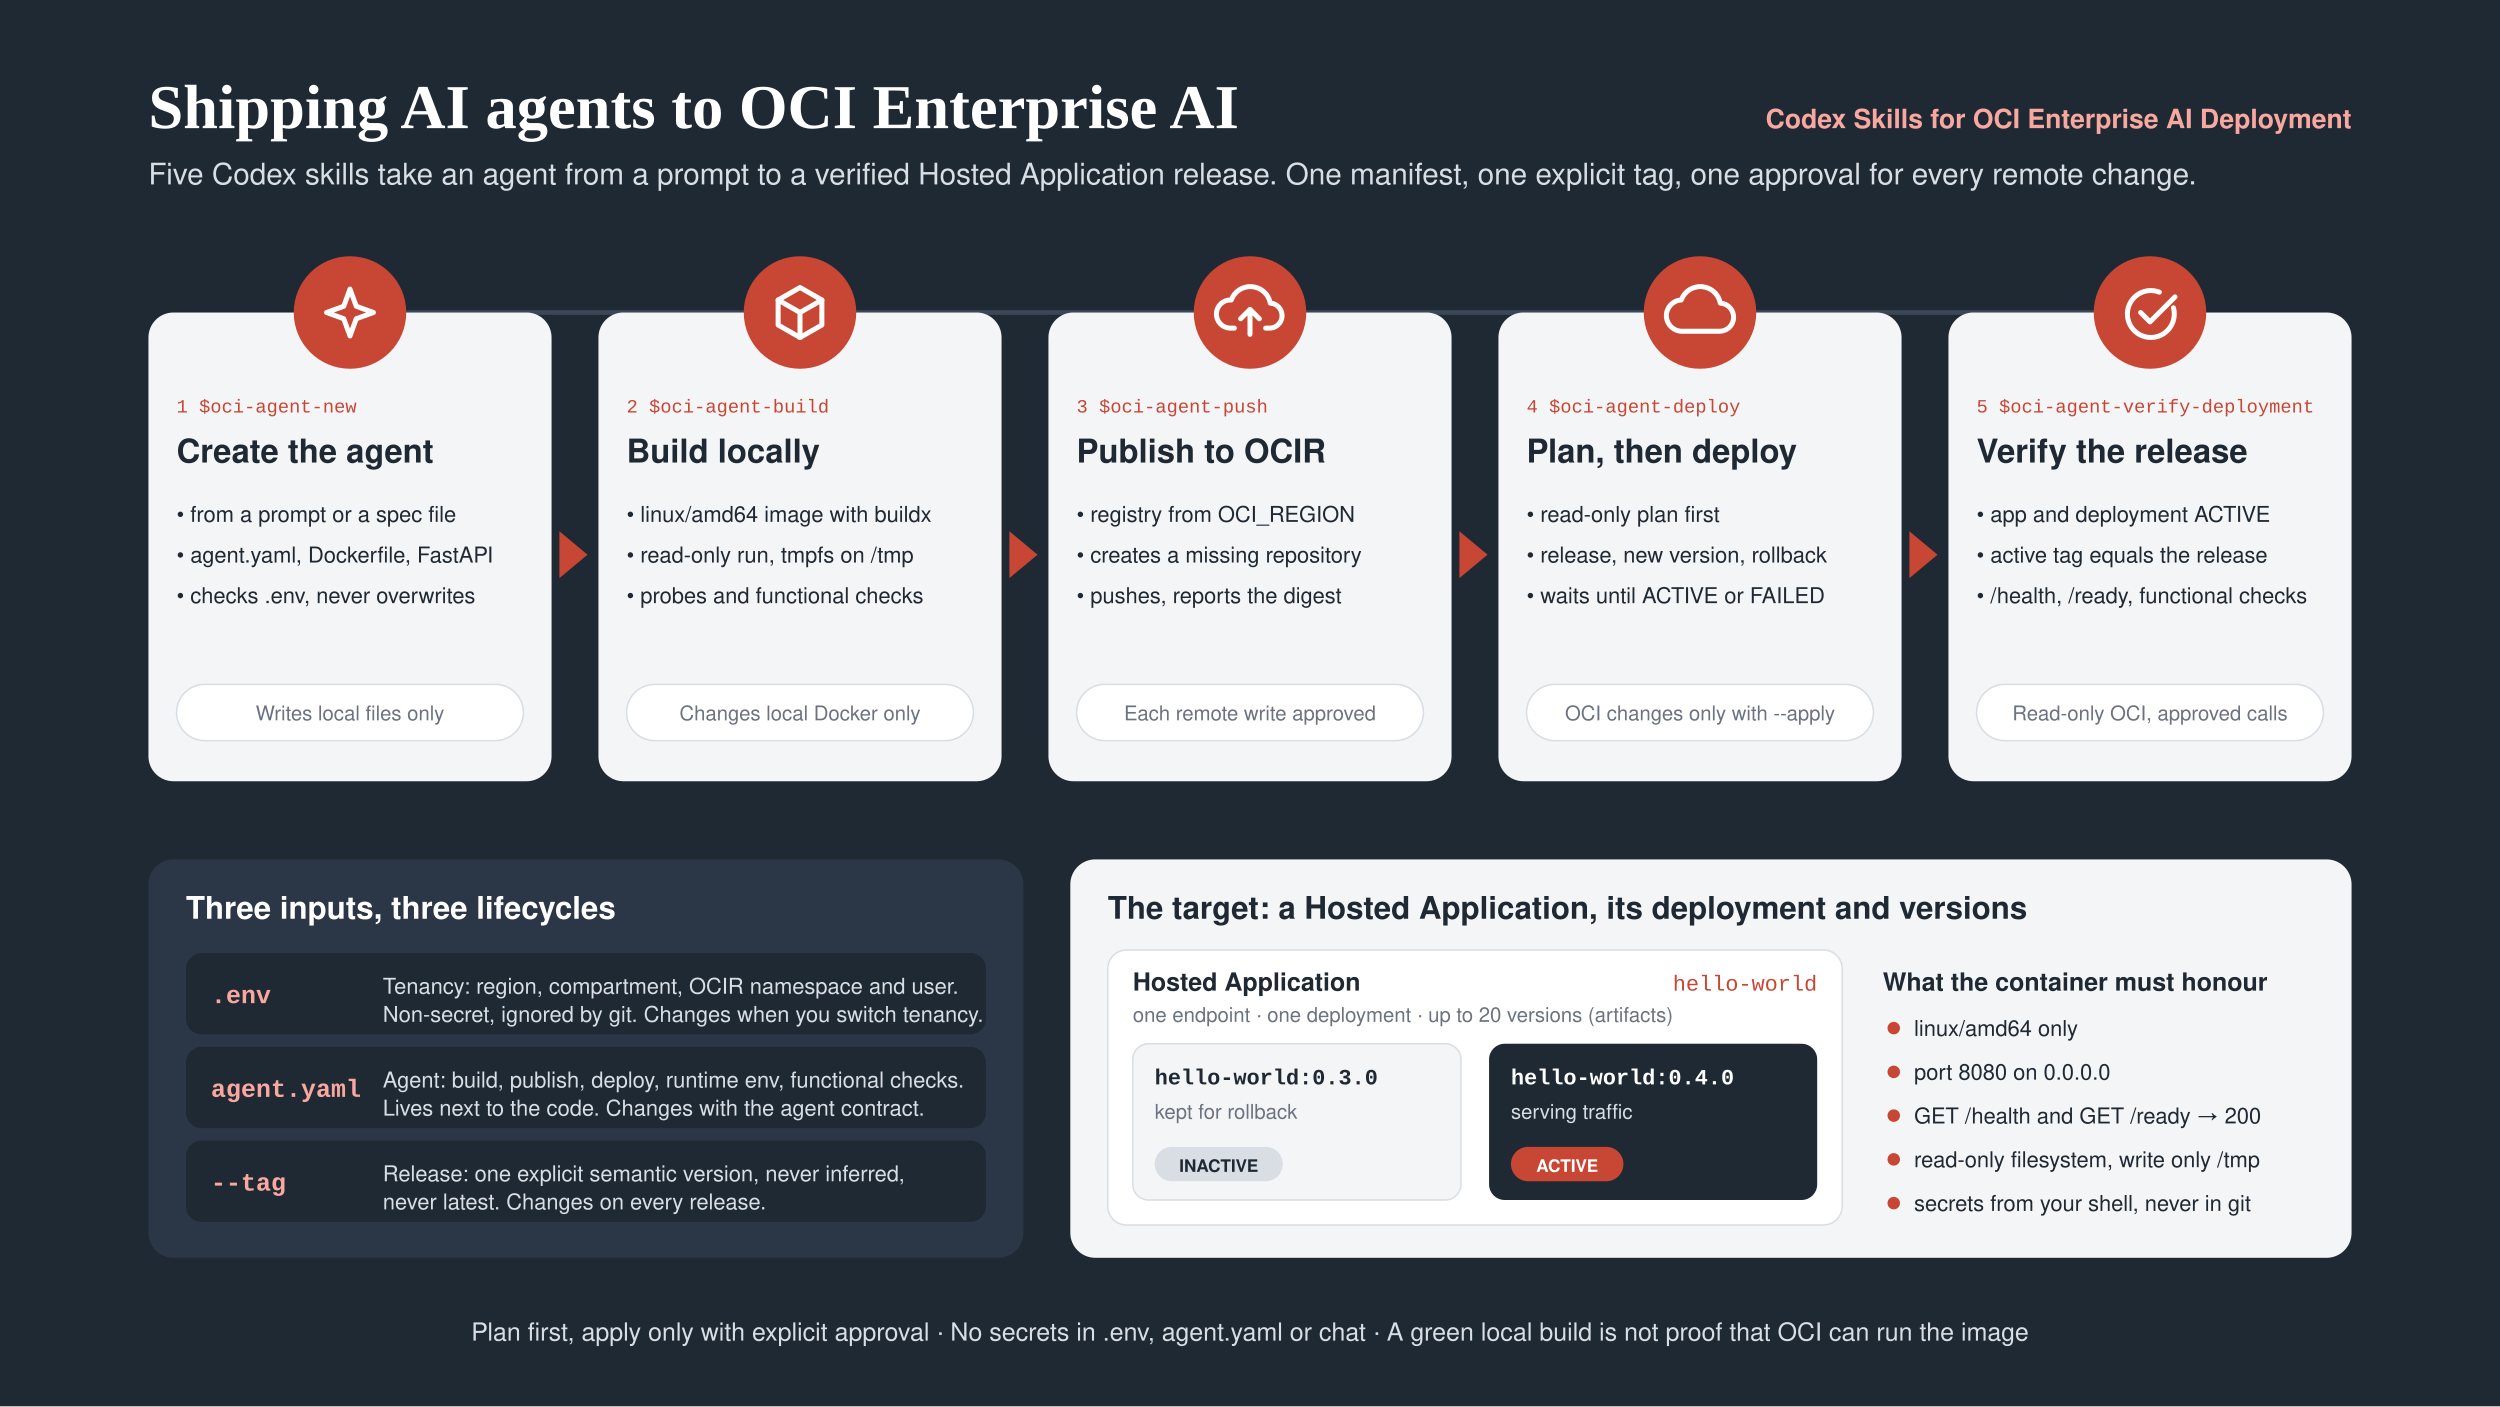
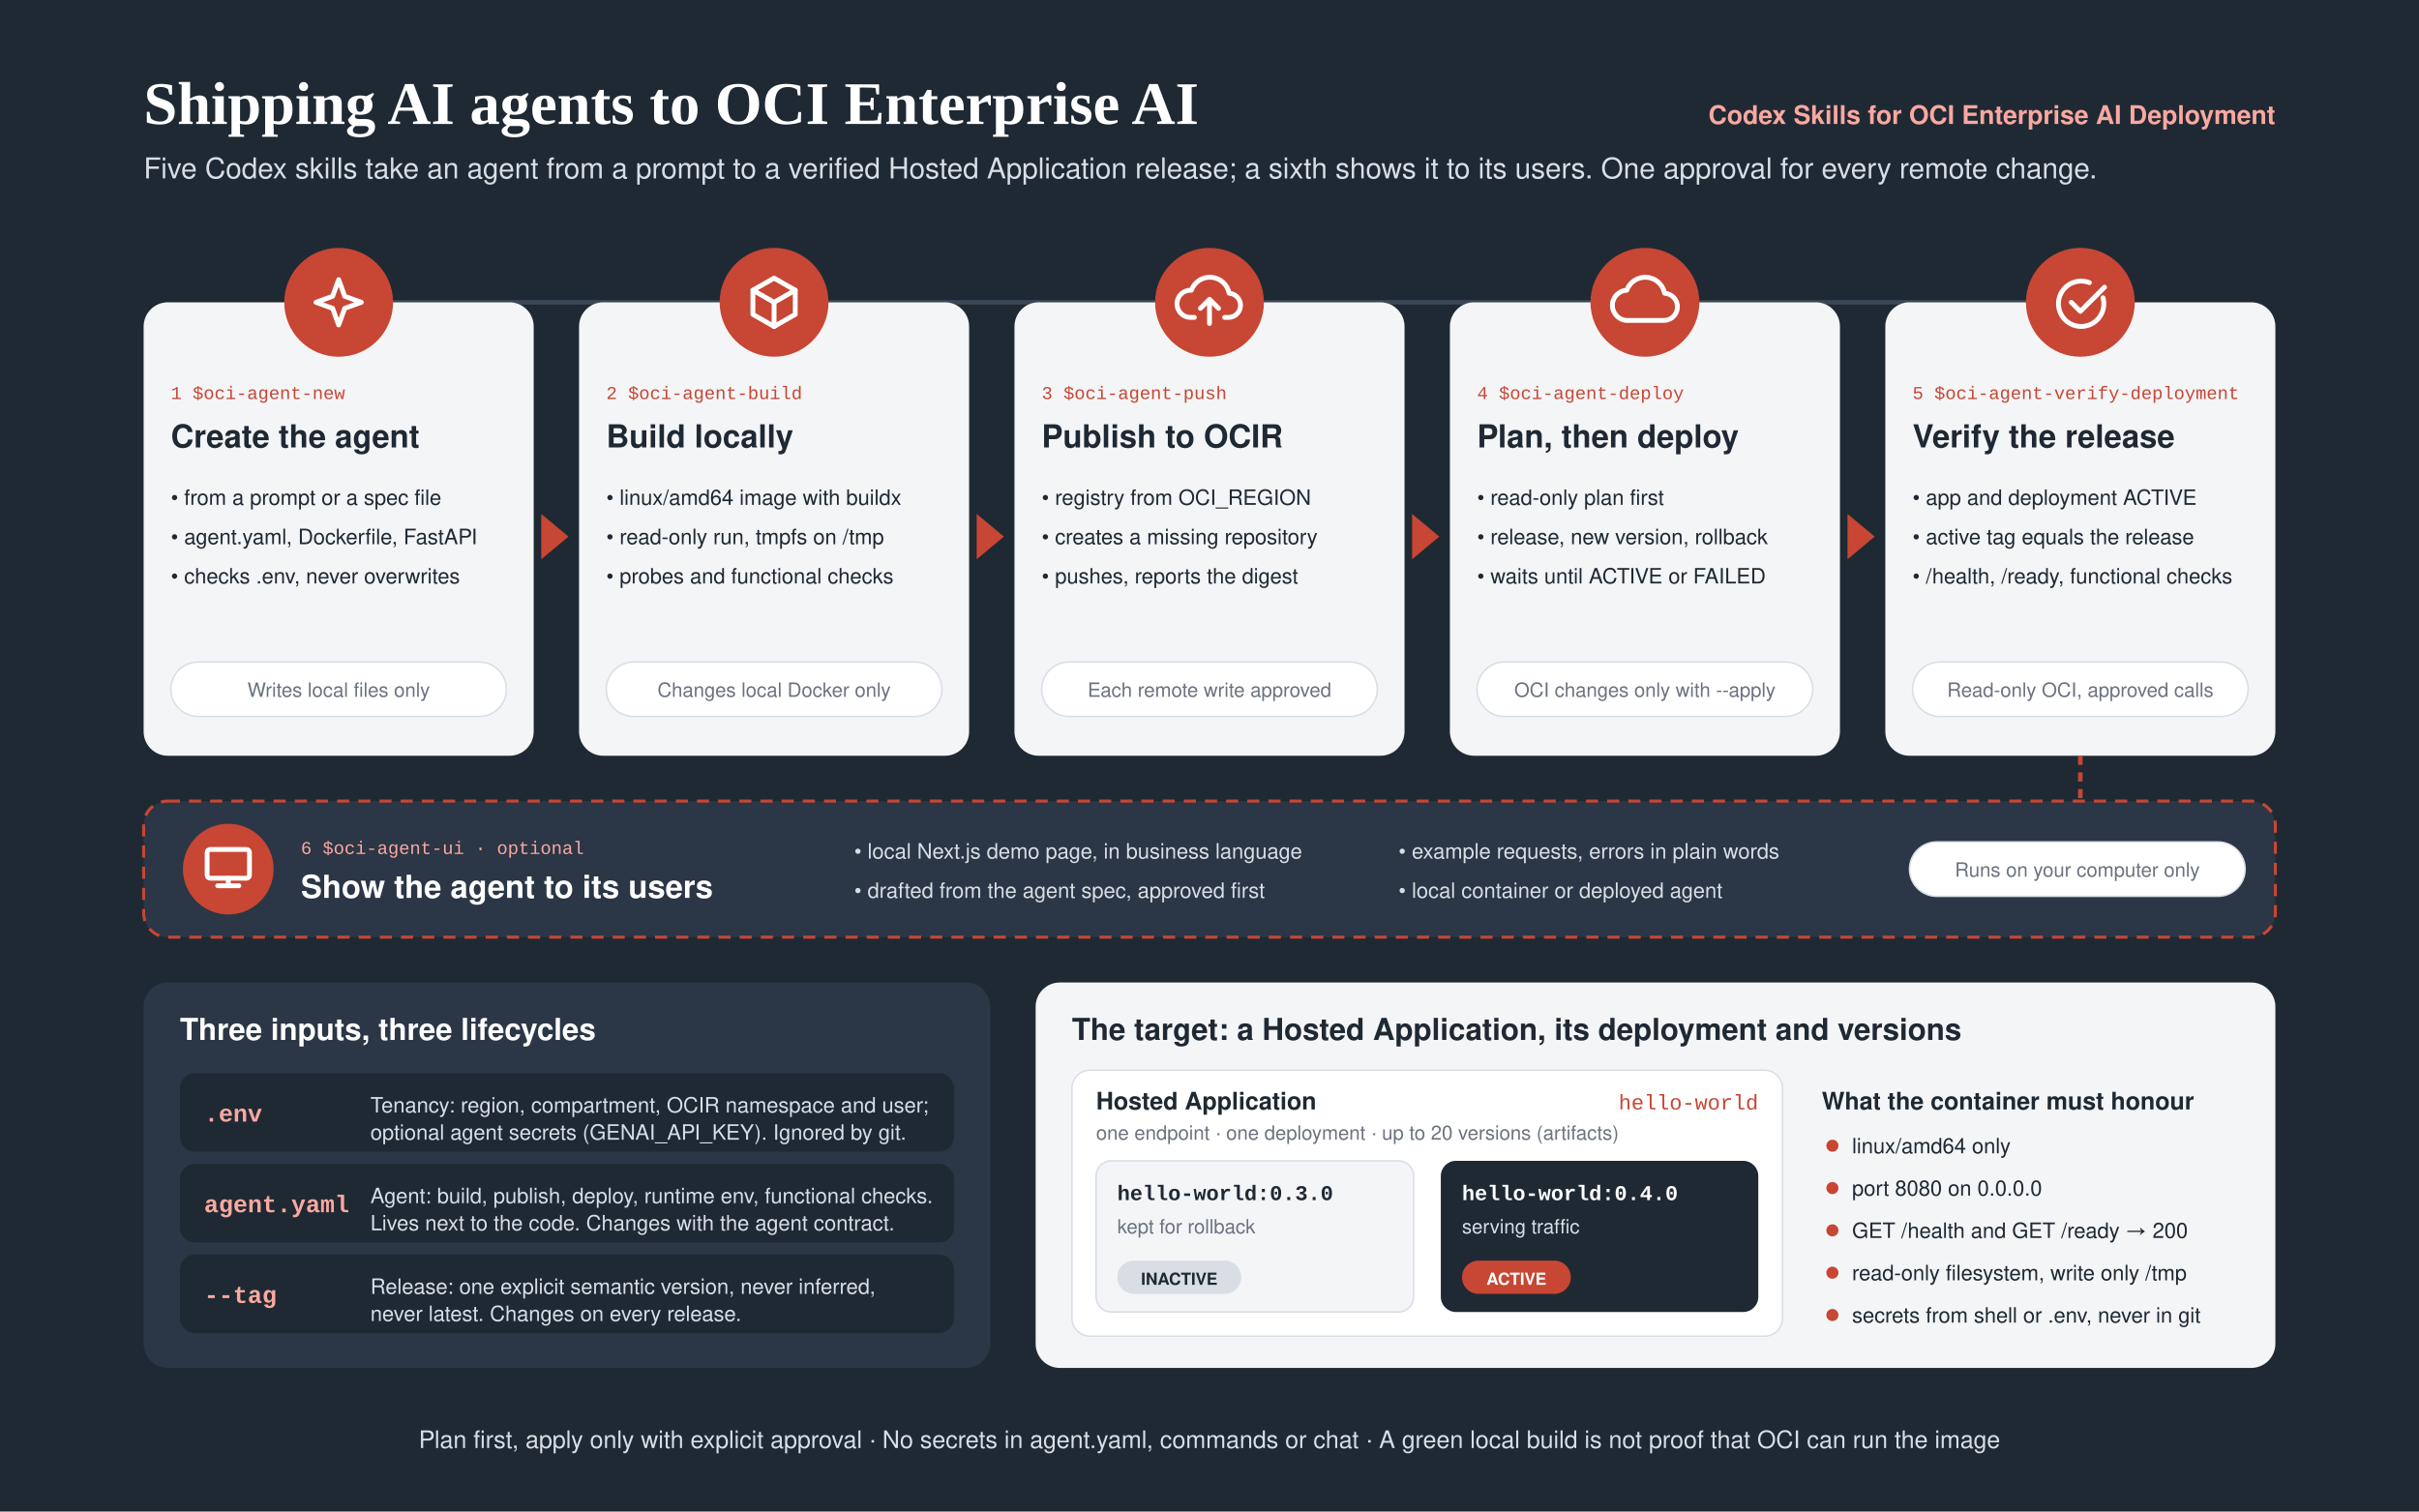
- <svg xmlns="http://www.w3.org/2000/svg" width="1600" height="900" viewBox="0 0 1600 900" font-family="Calibri, 'Helvetica Neue', Helvetica, Arial, sans-serif">
+ <svg xmlns="http://www.w3.org/2000/svg" width="1600" height="1000" viewBox="0 0 1600 1000" font-family="Calibri, 'Helvetica Neue', Helvetica, Arial, sans-serif">
  <defs>
    <style>
      .title { font-family: Cambria, Georgia, 'Times New Roman', serif; font-weight: 700; fill: #FFFFFF; }
      .h { font-weight: 700; fill: #1F2933; }
      .b { fill: #1F2933; }
      .m { fill: #6B7280; }
      .lt { fill: #D9DEE5; }
      .mono { font-family: 'Courier New', Courier, monospace; }
      .red { fill: #C74634; }
      .card { fill: #F4F5F7; }
      .ico { fill: none; stroke: #FFFFFF; stroke-width: 3.2; stroke-linecap: round; stroke-linejoin: round; }
    </style>
  </defs>
-   <rect width="1600" height="900" fill="#1F2933" />
+   <rect width="1600" height="1000" fill="#1F2933" />
  <text x="95" y="82" class="title" font-size="40">Shipping AI agents to OCI Enterprise AI</text>
-   <text x="95" y="118" class="lt" font-size="19">Five Codex skills take an agent from a prompt to a verified Hosted Application release. One manifest, one explicit tag, one approval for every remote change.</text>
+   <text x="95" y="118" class="lt" font-size="19">Five Codex skills take an agent from a prompt to a verified Hosted Application release; a sixth shows it to its users. One approval for every remote change.</text>
  <text x="1505" y="82" text-anchor="end" fill="#F9A8A0" font-size="17" font-weight="700">Codex Skills for OCI Enterprise AI Deployment</text>
  <line x1="224" y1="200" x2="1376" y2="200" stroke="#3B4756" stroke-width="3" />
  <g transform="translate(95 200)">
    <rect x="0" y="0" width="258" height="300" rx="16" class="card" />
    <circle cx="129" cy="0" r="36" fill="#C74634" />
    <g class="ico" transform="translate(129 0)">
      <path d="M0 -15 L4 -4 L15 0 L4 4 L0 15 L-4 4 L-15 0 L-4 -4 Z" />
    </g>
    <text x="18" y="64" class="mono red" font-size="12">1 $oci-agent-new</text>
    <text x="18" y="96" class="h" font-size="21">Create the agent</text>
    <text x="18" y="134" class="b" font-size="14">•  from a prompt or a spec file</text>
    <text x="18" y="160" class="b" font-size="14">•  agent.yaml, Dockerfile, FastAPI</text>
    <text x="18" y="186" class="b" font-size="14">•  checks .env, never overwrites</text>
    <rect x="18" y="238" width="222" height="36" rx="18" fill="#FFFFFF" stroke="#D9DEE5" />
    <text x="129" y="261" text-anchor="middle" class="m" font-size="13">Writes local files only</text>
  </g>
  <g transform="translate(383 200)">
    <rect x="0" y="0" width="258" height="300" rx="16" class="card" />
    <circle cx="129" cy="0" r="36" fill="#C74634" />
    <g class="ico" transform="translate(129 0)">
      <path d="M-14 -8 L0 -16 L14 -8 L14 8 L0 16 L-14 8 Z" />
      <path d="M-14 -8 L0 0 L14 -8 M0 0 L0 16" />
    </g>
    <text x="18" y="64" class="mono red" font-size="12">2 $oci-agent-build</text>
    <text x="18" y="96" class="h" font-size="21">Build locally</text>
    <text x="18" y="134" class="b" font-size="14">•  linux/amd64 image with buildx</text>
    <text x="18" y="160" class="b" font-size="14">•  read-only run, tmpfs on /tmp</text>
    <text x="18" y="186" class="b" font-size="14">•  probes and functional checks</text>
    <rect x="18" y="238" width="222" height="36" rx="18" fill="#FFFFFF" stroke="#D9DEE5" />
    <text x="129" y="261" text-anchor="middle" class="m" font-size="13">Changes local Docker only</text>
  </g>
  <g transform="translate(671 200)">
    <rect x="0" y="0" width="258" height="300" rx="16" class="card" />
    <circle cx="129" cy="0" r="36" fill="#C74634" />
    <g class="ico" transform="translate(129 0)">
      <path d="M-10 10 H-13 A9 9 0 0 1 -12 -8 A13 13 0 0 1 13 -6 A8 8 0 0 1 12 10 H10" />
      <path d="M0 14 V-2 M-6 4 L0 -2 L6 4" />
    </g>
    <text x="18" y="64" class="mono red" font-size="12">3 $oci-agent-push</text>
    <text x="18" y="96" class="h" font-size="21">Publish to OCIR</text>
    <text x="18" y="134" class="b" font-size="14">•  registry from OCI_REGION</text>
    <text x="18" y="160" class="b" font-size="14">•  creates a missing repository</text>
    <text x="18" y="186" class="b" font-size="14">•  pushes, reports the digest</text>
    <rect x="18" y="238" width="222" height="36" rx="18" fill="#FFFFFF" stroke="#D9DEE5" />
    <text x="129" y="261" text-anchor="middle" class="m" font-size="13">Each remote write approved</text>
  </g>
  <g transform="translate(959 200)">
    <rect x="0" y="0" width="258" height="300" rx="16" class="card" />
    <circle cx="129" cy="0" r="36" fill="#C74634" />
    <g class="ico" transform="translate(129 0)">
      <path d="M-11 12 A10 10 0 0 1 -12 -8 A13 13 0 0 1 13 -6 A9 9 0 0 1 12 12 Z" />
    </g>
    <text x="18" y="64" class="mono red" font-size="12">4 $oci-agent-deploy</text>
    <text x="18" y="96" class="h" font-size="21">Plan, then deploy</text>
    <text x="18" y="134" class="b" font-size="14">•  read-only plan first</text>
    <text x="18" y="160" class="b" font-size="14">•  release, new version, rollback</text>
    <text x="18" y="186" class="b" font-size="14">•  waits until ACTIVE or FAILED</text>
    <rect x="18" y="238" width="222" height="36" rx="18" fill="#FFFFFF" stroke="#D9DEE5" />
    <text x="129" y="261" text-anchor="middle" class="m" font-size="13">OCI changes only with --apply</text>
  </g>
  <g transform="translate(1247 200)">
    <rect x="0" y="0" width="258" height="300" rx="16" class="card" />
    <circle cx="129" cy="0" r="36" fill="#C74634" />
    <g class="ico" transform="translate(129 0)">
      <path d="M15 -3 A15 15 0 1 1 6 -13" />
      <path d="M-6 0 L0 6 L16 -10" />
    </g>
    <text x="18" y="64" class="mono red" font-size="12">5 $oci-agent-verify-deployment</text>
    <text x="18" y="96" class="h" font-size="21">Verify the release</text>
    <text x="18" y="134" class="b" font-size="14">•  app and deployment ACTIVE</text>
    <text x="18" y="160" class="b" font-size="14">•  active tag equals the release</text>
    <text x="18" y="186" class="b" font-size="14">•  /health, /ready, functional checks</text>
    <rect x="18" y="238" width="222" height="36" rx="18" fill="#FFFFFF" stroke="#D9DEE5" />
    <text x="129" y="261" text-anchor="middle" class="m" font-size="13">Read-only OCI, approved calls</text>
  </g>
  <g fill="#C74634">
    <path d="M358 340 L376 355 L358 370 Z" />
    <path d="M646 340 L664 355 L646 370 Z" />
    <path d="M934 340 L952 355 L934 370 Z" />
    <path d="M1222 340 L1240 355 L1222 370 Z" />
  </g>
-   <g transform="translate(95 550)">
+   <line x1="1376" y1="500" x2="1376" y2="530" stroke="#C74634" stroke-width="3" stroke-dasharray="6 5" />
+   <g transform="translate(95 530)">
+     <rect x="0" y="0" width="1410" height="90" rx="16" fill="#2B3646" stroke="#C74634" stroke-width="2" stroke-dasharray="8 6" />
+     <circle cx="56" cy="45" r="30" fill="#C74634" />
+     <g class="ico" transform="translate(56 43)">
+       <rect x="-14" y="-11" width="28" height="19" rx="2" />
+       <path d="M0 8 V13 M-7 13 H7" />
+     </g>
+     <text x="104" y="35" class="mono" fill="#F9A8A0" font-size="12">6 $oci-agent-ui  ·  optional</text>
+     <text x="104" y="64" fill="#FFFFFF" font-weight="700" font-size="21">Show the agent to its users</text>
+     <text x="470" y="38" class="lt" font-size="14">•  local Next.js demo page, in business language</text>
+     <text x="470" y="64" class="lt" font-size="14">•  drafted from the agent spec, approved first</text>
+     <text x="830" y="38" class="lt" font-size="14">•  example requests, errors in plain words</text>
+     <text x="830" y="64" class="lt" font-size="14">•  local container or deployed agent</text>
+     <rect x="1168" y="27" width="222" height="36" rx="18" fill="#FFFFFF" stroke="#D9DEE5" />
+     <text x="1279" y="50" text-anchor="middle" class="m" font-size="13">Runs on your computer only</text>
+   </g>
+   <g transform="translate(95 650)">
    <rect x="0" y="0" width="560" height="255" rx="16" fill="#2B3646" />
    <text x="24" y="38" fill="#FFFFFF" font-weight="700" font-size="20">Three inputs, three lifecycles</text>
    <rect x="24" y="60" width="512" height="52" rx="10" fill="#1F2933" />
    <text x="40" y="92" class="mono" fill="#F9A8A0" font-size="16" font-weight="700">.env</text>
-     <text x="150" y="86" class="lt" font-size="14">Tenancy: region, compartment, OCIR namespace and user.</text>
-     <text x="150" y="104" class="lt" font-size="14">Non-secret, ignored by git. Changes when you switch tenancy.</text>
+     <text x="150" y="86" class="lt" font-size="14">Tenancy: region, compartment, OCIR namespace and user;</text>
+     <text x="150" y="104" class="lt" font-size="14">optional agent secrets (GENAI_API_KEY). Ignored by git.</text>
    <rect x="24" y="120" width="512" height="52" rx="10" fill="#1F2933" />
    <text x="40" y="152" class="mono" fill="#F9A8A0" font-size="16" font-weight="700">agent.yaml</text>
    <text x="150" y="146" class="lt" font-size="14">Agent: build, publish, deploy, runtime env, functional checks.</text>
    <text x="150" y="164" class="lt" font-size="14">Lives next to the code. Changes with the agent contract.</text>
    <rect x="24" y="180" width="512" height="52" rx="10" fill="#1F2933" />
    <text x="40" y="212" class="mono" fill="#F9A8A0" font-size="16" font-weight="700">--tag</text>
    <text x="150" y="206" class="lt" font-size="14">Release: one explicit semantic version, never inferred,</text>
    <text x="150" y="224" class="lt" font-size="14">never latest. Changes on every release.</text>
  </g>
-   <g transform="translate(685 550)">
+   <g transform="translate(685 650)">
    <rect x="0" y="0" width="820" height="255" rx="16" class="card" />
    <text x="24" y="38" class="h" font-size="20">The target: a Hosted Application, its deployment and versions</text>
    <rect x="24" y="58" width="470" height="176" rx="12" fill="#FFFFFF" stroke="#D9DEE5" />
    <text x="40" y="84" class="h" font-size="16">Hosted Application</text>
    <text x="478" y="84" text-anchor="end" class="mono red" font-size="14">hello-world</text>
    <text x="40" y="104" class="m" font-size="13">one endpoint · one deployment · up to 20 versions (artifacts)</text>
    <rect x="40" y="118" width="210" height="100" rx="10" fill="#F4F5F7" stroke="#D9DEE5" />
    <text x="54" y="144" class="mono b" font-size="14" font-weight="700">hello-world:0.3.0</text>
    <text x="54" y="166" class="m" font-size="13">kept for rollback</text>
    <rect x="54" y="184" width="82" height="22" rx="11" fill="#D9DEE5" />
    <text x="95" y="200" text-anchor="middle" class="b" font-size="11" font-weight="700">INACTIVE</text>
    <rect x="268" y="118" width="210" height="100" rx="10" fill="#1F2933" />
    <text x="282" y="144" class="mono" fill="#FFFFFF" font-size="14" font-weight="700">hello-world:0.4.0</text>
    <text x="282" y="166" class="lt" font-size="13">serving traffic</text>
    <rect x="282" y="184" width="72" height="22" rx="11" fill="#C74634" />
    <text x="318" y="200" text-anchor="middle" fill="#FFFFFF" font-size="11" font-weight="700">ACTIVE</text>
    <text x="520" y="84" class="h" font-size="16">What the container must honour</text>
    <g class="b" font-size="14">
      <circle cx="527" cy="108" r="4" fill="#C74634" />
      <text x="540" y="113">linux/amd64 only</text>
      <circle cx="527" cy="136" r="4" fill="#C74634" />
      <text x="540" y="141">port 8080 on 0.0.0.0</text>
      <circle cx="527" cy="164" r="4" fill="#C74634" />
      <text x="540" y="169">GET /health and GET /ready → 200</text>
      <circle cx="527" cy="192" r="4" fill="#C74634" />
      <text x="540" y="197">read-only filesystem, write only /tmp</text>
      <circle cx="527" cy="220" r="4" fill="#C74634" />
-       <text x="540" y="225">secrets from your shell, never in git</text>
+       <text x="540" y="225">secrets from shell or .env, never in git</text>
    </g>
  </g>
-   <text x="800" y="858" text-anchor="middle" class="lt" font-size="16">Plan first, apply only with explicit approval  ·  No secrets in .env, agent.yaml or chat  ·  A green local build is not proof that OCI can run the image</text>
+   <text x="800" y="958" text-anchor="middle" class="lt" font-size="16">Plan first, apply only with explicit approval  ·  No secrets in agent.yaml, commands or chat  ·  A green local build is not proof that OCI can run the image</text>
</svg>
